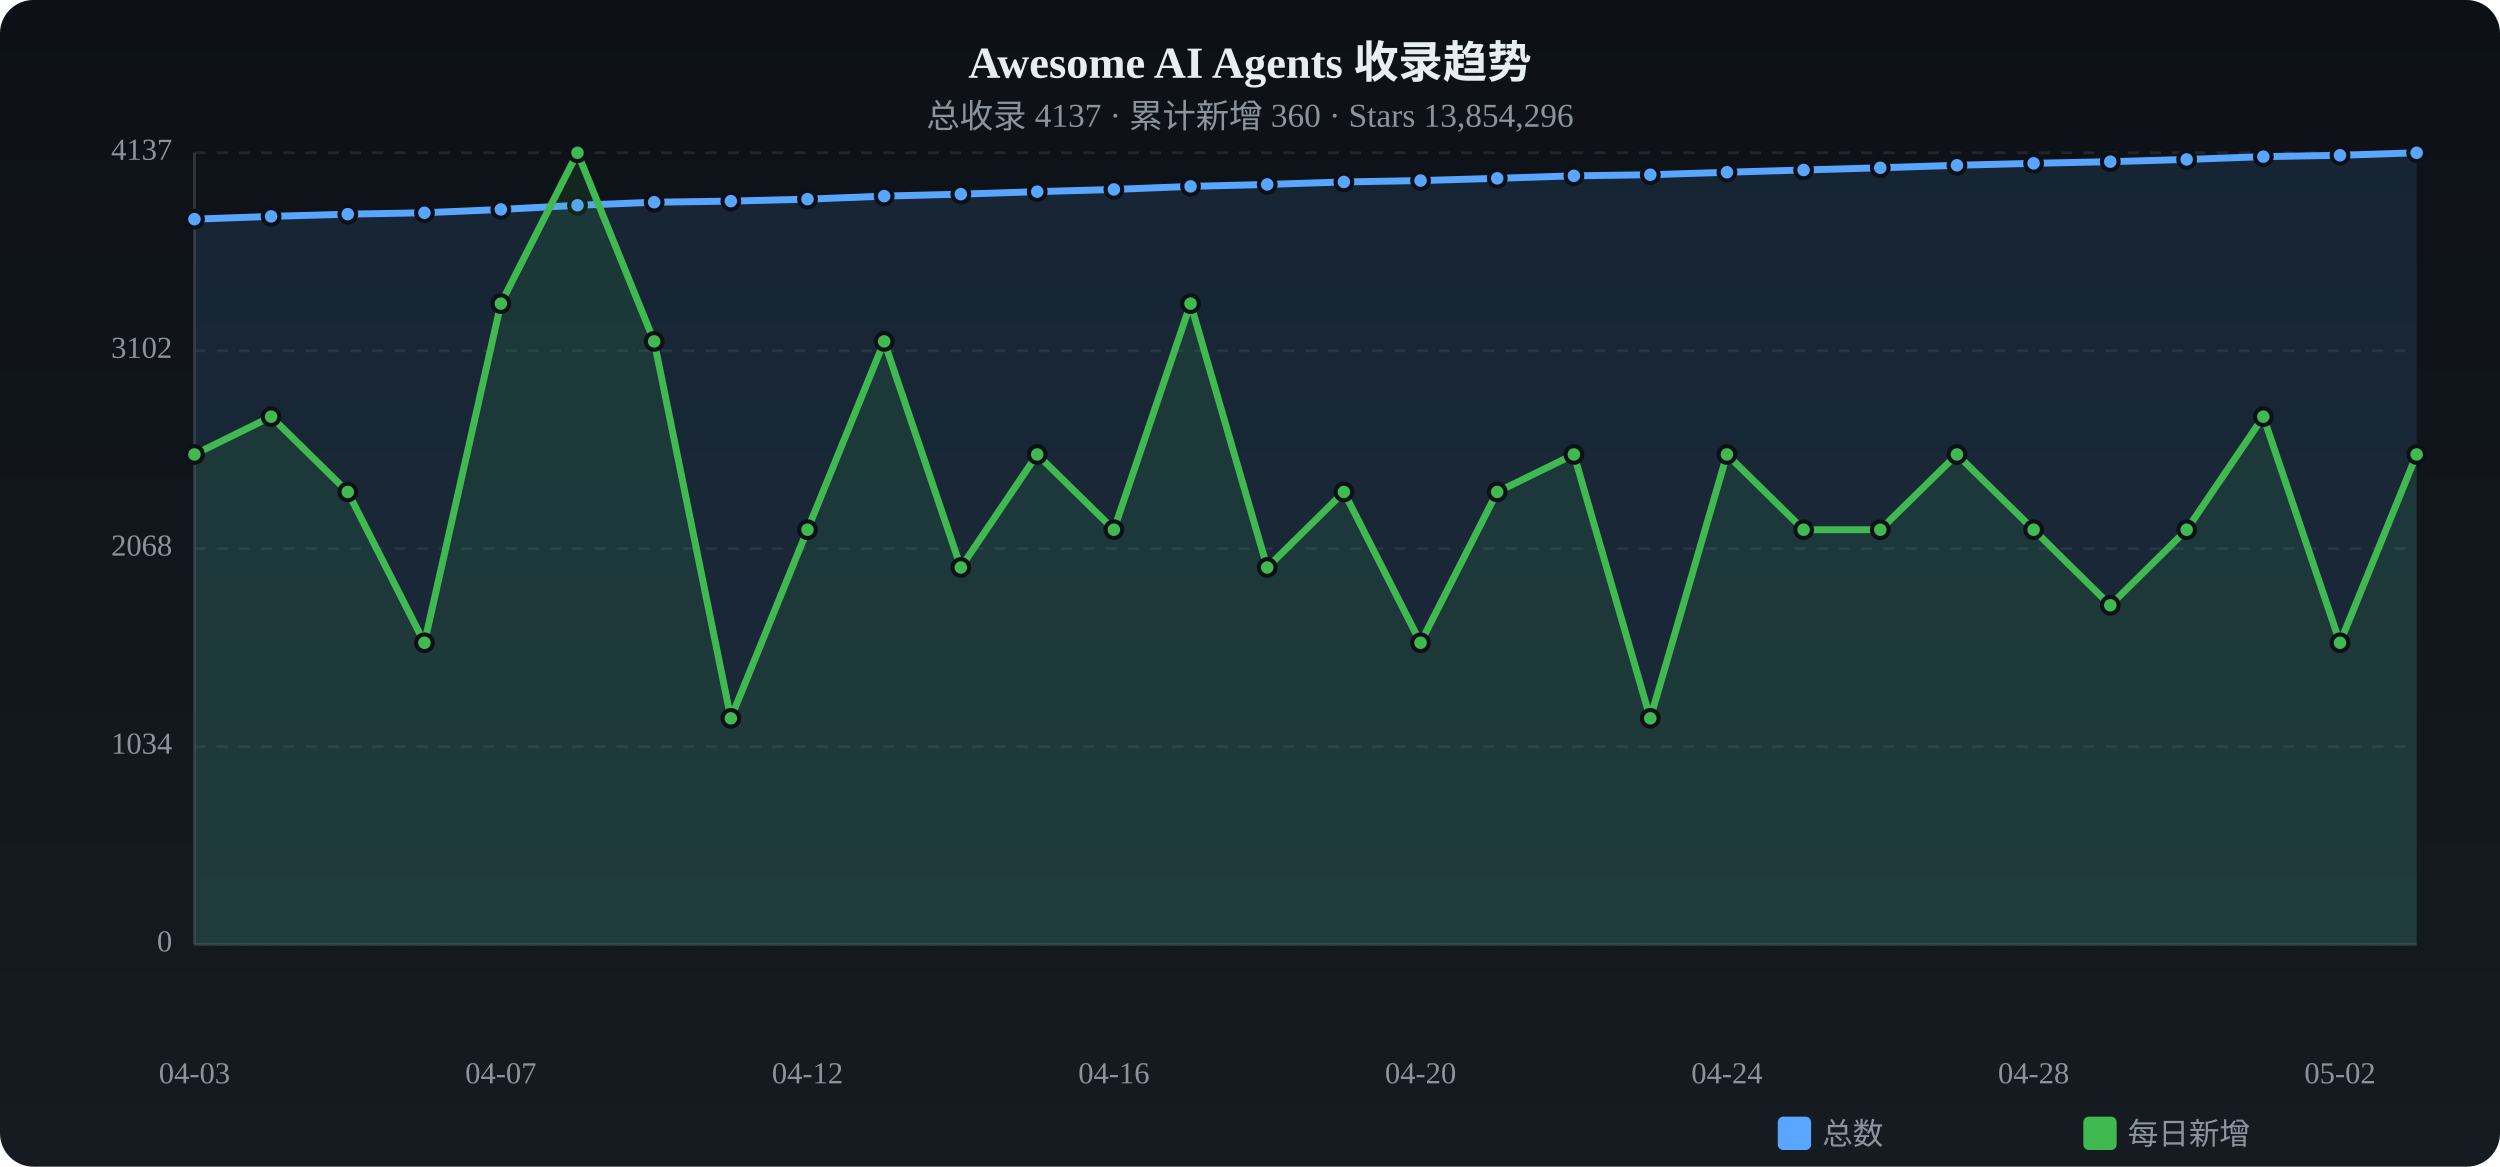
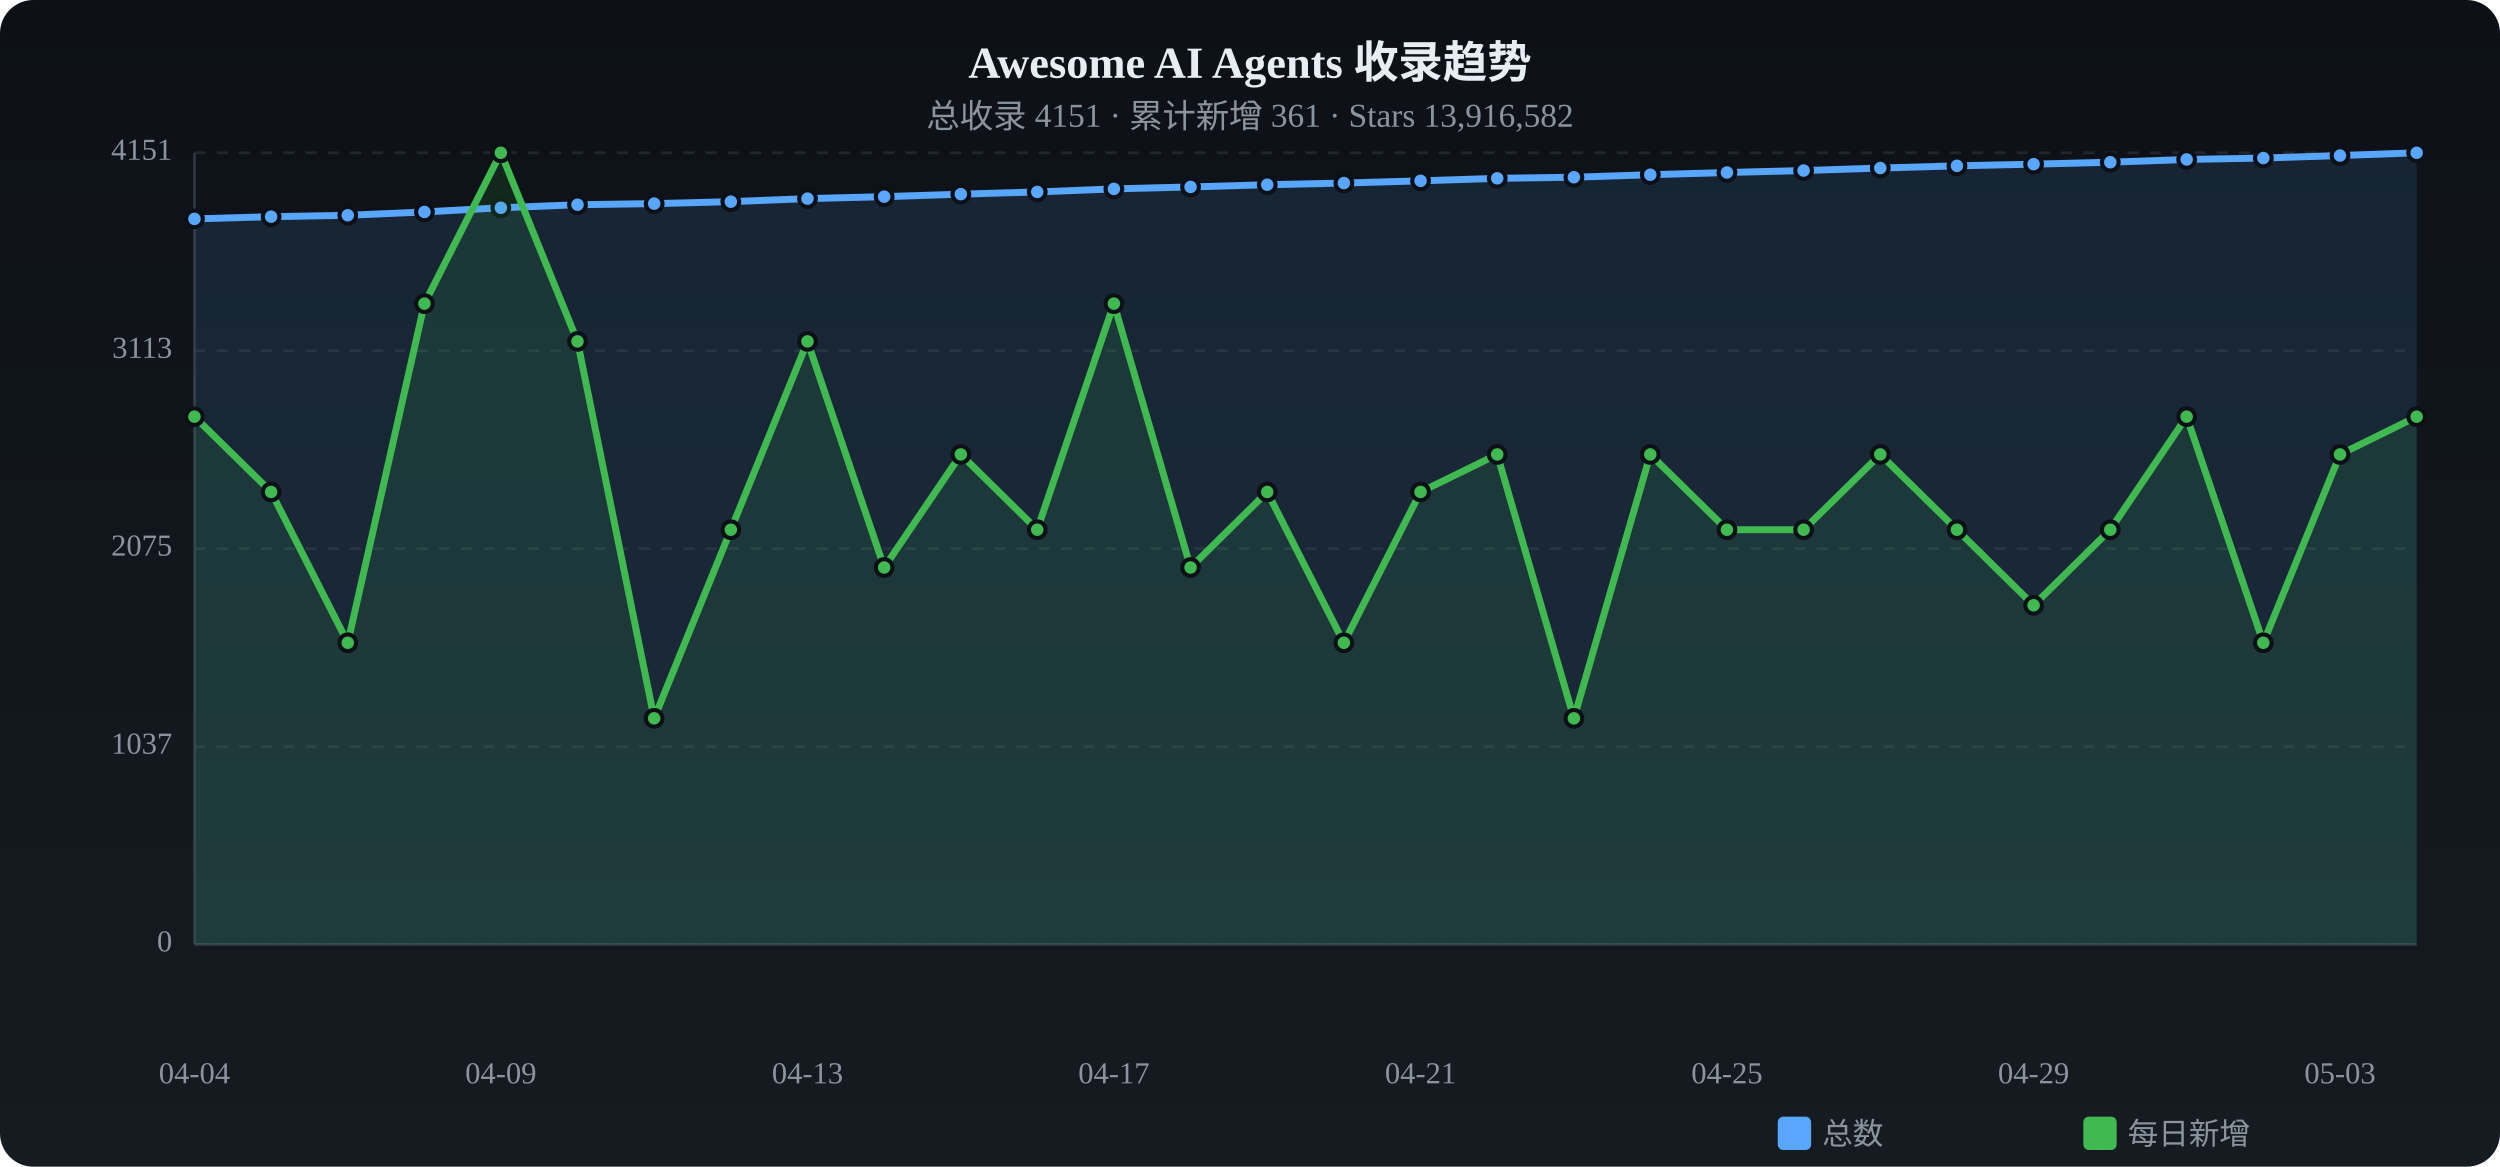
<svg xmlns="http://www.w3.org/2000/svg" viewBox="0 0 900 420" width="900" height="420">
  <defs>
    <linearGradient id="tbg" x1="0%" y1="0%" x2="0%" y2="100%">
      <stop offset="0%" stop-color="#0d1117" />
      <stop offset="100%" stop-color="#161b22" />
    </linearGradient>
  </defs>
  <rect width="900" height="420" rx="12" fill="url(#tbg)" />
  <text x="450.0" y="28" text-anchor="middle" fill="#e6edf3" font-size="16" font-weight="bold">Awesome AI Agents 收录趋势</text>
-   <text x="450.0" y="46" text-anchor="middle" fill="#8b949e" font-size="12">总收录 4137 · 累计新增 360 · Stars 13,854,296</text>
+   <text x="450.0" y="46" text-anchor="middle" fill="#8b949e" font-size="12">总收录 4151 · 累计新增 361 · Stars 13,916,582</text>
  <text x="62" y="340.0" text-anchor="end" fill="#8b949e" font-size="11" dominant-baseline="middle">0</text>
  <line x1="70" y1="340.0" x2="870" y2="340.0" stroke="#21262d" stroke-dasharray="4 4" />
-   <text x="62" y="268.8" text-anchor="end" fill="#8b949e" font-size="11" dominant-baseline="middle">1034</text>
+   <text x="62" y="268.8" text-anchor="end" fill="#8b949e" font-size="11" dominant-baseline="middle">1037</text>
  <line x1="70" y1="268.8" x2="870" y2="268.8" stroke="#21262d" stroke-dasharray="4 4" />
-   <text x="62" y="197.5" text-anchor="end" fill="#8b949e" font-size="11" dominant-baseline="middle">2068</text>
+   <text x="62" y="197.5" text-anchor="end" fill="#8b949e" font-size="11" dominant-baseline="middle">2075</text>
  <line x1="70" y1="197.5" x2="870" y2="197.5" stroke="#21262d" stroke-dasharray="4 4" />
-   <text x="62" y="126.3" text-anchor="end" fill="#8b949e" font-size="11" dominant-baseline="middle">3102</text>
+   <text x="62" y="126.3" text-anchor="end" fill="#8b949e" font-size="11" dominant-baseline="middle">3113</text>
  <line x1="70" y1="126.3" x2="870" y2="126.3" stroke="#21262d" stroke-dasharray="4 4" />
-   <text x="62" y="55.0" text-anchor="end" fill="#8b949e" font-size="11" dominant-baseline="middle">4137</text>
+   <text x="62" y="55.0" text-anchor="end" fill="#8b949e" font-size="11" dominant-baseline="middle">4151</text>
  <line x1="70" y1="55.0" x2="870" y2="55.0" stroke="#21262d" stroke-dasharray="4 4" />
  <line x1="70" y1="55" x2="70" y2="340" stroke="#30363d" />
  <line x1="70" y1="340" x2="870" y2="340" stroke="#30363d" />
-   <path d="M70.0,78.9 L97.6,77.9 L125.2,77.1 L152.8,76.6 L180.3,75.4 L207.9,73.9 L235.5,72.8 L263.1,72.4 L290.7,71.7 L318.3,70.6 L345.9,69.9 L373.4,69.0 L401.0,68.2 L428.6,67.1 L456.2,66.4 L483.8,65.5 L511.4,65.0 L539.0,64.2 L566.6,63.3 L594.1,62.9 L621.7,62.0 L649.3,61.2 L676.9,60.4 L704.5,59.5 L732.1,58.8 L759.7,58.2 L787.2,57.4 L814.8,56.4 L842.4,55.9 L870.0,55.0 L870.0,340 L70.0,340 Z" fill="#58a6ff" opacity="0.12" />
-   <polyline points="70.0,78.9 97.6,77.9 125.2,77.1 152.8,76.6 180.3,75.4 207.9,73.9 235.5,72.8 263.1,72.4 290.7,71.7 318.3,70.6 345.9,69.9 373.4,69.0 401.0,68.2 428.6,67.1 456.2,66.4 483.8,65.5 511.4,65.0 539.0,64.2 566.6,63.3 594.1,62.9 621.7,62.0 649.3,61.2 676.9,60.4 704.5,59.5 732.1,58.8 759.7,58.2 787.2,57.4 814.8,56.4 842.4,55.9 870.0,55.0" fill="none" stroke="#58a6ff" stroke-width="2.5" stroke-linecap="round" stroke-linejoin="round" />
-   <circle cx="70.0" cy="78.9" r="3" fill="#58a6ff" stroke="#0d1117" stroke-width="1.5" />
-   <circle cx="97.6" cy="77.9" r="3" fill="#58a6ff" stroke="#0d1117" stroke-width="1.5" />
-   <circle cx="125.2" cy="77.1" r="3" fill="#58a6ff" stroke="#0d1117" stroke-width="1.5" />
-   <circle cx="152.8" cy="76.6" r="3" fill="#58a6ff" stroke="#0d1117" stroke-width="1.5" />
-   <circle cx="180.3" cy="75.4" r="3" fill="#58a6ff" stroke="#0d1117" stroke-width="1.5" />
-   <circle cx="207.9" cy="73.9" r="3" fill="#58a6ff" stroke="#0d1117" stroke-width="1.5" />
-   <circle cx="235.5" cy="72.8" r="3" fill="#58a6ff" stroke="#0d1117" stroke-width="1.5" />
-   <circle cx="263.1" cy="72.4" r="3" fill="#58a6ff" stroke="#0d1117" stroke-width="1.5" />
-   <circle cx="290.7" cy="71.7" r="3" fill="#58a6ff" stroke="#0d1117" stroke-width="1.5" />
-   <circle cx="318.3" cy="70.6" r="3" fill="#58a6ff" stroke="#0d1117" stroke-width="1.5" />
+   <path d="M70.0,78.8 L97.6,78.0 L125.2,77.5 L152.8,76.3 L180.3,74.8 L207.9,73.7 L235.5,73.3 L263.1,72.6 L290.7,71.5 L318.3,70.8 L345.9,69.9 L373.4,69.1 L401.0,68.0 L428.6,67.3 L456.2,66.5 L483.8,65.9 L511.4,65.1 L539.0,64.2 L566.6,63.8 L594.1,62.9 L621.7,62.1 L649.3,61.4 L676.9,60.5 L704.5,59.7 L732.1,59.1 L759.7,58.4 L787.2,57.4 L814.8,56.9 L842.4,56.0 L870.0,55.0 L870.0,340 L70.0,340 Z" fill="#58a6ff" opacity="0.12" />
+   <polyline points="70.0,78.8 97.6,78.0 125.2,77.5 152.8,76.3 180.3,74.8 207.9,73.7 235.5,73.3 263.1,72.6 290.7,71.5 318.3,70.8 345.9,69.9 373.4,69.1 401.0,68.0 428.6,67.3 456.2,66.5 483.8,65.9 511.4,65.1 539.0,64.2 566.6,63.8 594.1,62.9 621.7,62.1 649.3,61.4 676.9,60.5 704.5,59.7 732.1,59.1 759.7,58.4 787.2,57.4 814.8,56.9 842.4,56.0 870.0,55.0" fill="none" stroke="#58a6ff" stroke-width="2.5" stroke-linecap="round" stroke-linejoin="round" />
+   <circle cx="70.0" cy="78.8" r="3" fill="#58a6ff" stroke="#0d1117" stroke-width="1.5" />
+   <circle cx="97.6" cy="78.0" r="3" fill="#58a6ff" stroke="#0d1117" stroke-width="1.5" />
+   <circle cx="125.2" cy="77.5" r="3" fill="#58a6ff" stroke="#0d1117" stroke-width="1.5" />
+   <circle cx="152.8" cy="76.3" r="3" fill="#58a6ff" stroke="#0d1117" stroke-width="1.5" />
+   <circle cx="180.3" cy="74.8" r="3" fill="#58a6ff" stroke="#0d1117" stroke-width="1.5" />
+   <circle cx="207.9" cy="73.7" r="3" fill="#58a6ff" stroke="#0d1117" stroke-width="1.5" />
+   <circle cx="235.5" cy="73.3" r="3" fill="#58a6ff" stroke="#0d1117" stroke-width="1.5" />
+   <circle cx="263.1" cy="72.6" r="3" fill="#58a6ff" stroke="#0d1117" stroke-width="1.5" />
+   <circle cx="290.7" cy="71.5" r="3" fill="#58a6ff" stroke="#0d1117" stroke-width="1.5" />
+   <circle cx="318.3" cy="70.8" r="3" fill="#58a6ff" stroke="#0d1117" stroke-width="1.5" />
  <circle cx="345.9" cy="69.9" r="3" fill="#58a6ff" stroke="#0d1117" stroke-width="1.5" />
-   <circle cx="373.4" cy="69.0" r="3" fill="#58a6ff" stroke="#0d1117" stroke-width="1.5" />
-   <circle cx="401.0" cy="68.2" r="3" fill="#58a6ff" stroke="#0d1117" stroke-width="1.5" />
-   <circle cx="428.6" cy="67.1" r="3" fill="#58a6ff" stroke="#0d1117" stroke-width="1.5" />
-   <circle cx="456.2" cy="66.4" r="3" fill="#58a6ff" stroke="#0d1117" stroke-width="1.5" />
-   <circle cx="483.8" cy="65.5" r="3" fill="#58a6ff" stroke="#0d1117" stroke-width="1.5" />
-   <circle cx="511.4" cy="65.0" r="3" fill="#58a6ff" stroke="#0d1117" stroke-width="1.5" />
+   <circle cx="373.4" cy="69.1" r="3" fill="#58a6ff" stroke="#0d1117" stroke-width="1.5" />
+   <circle cx="401.0" cy="68.0" r="3" fill="#58a6ff" stroke="#0d1117" stroke-width="1.5" />
+   <circle cx="428.6" cy="67.3" r="3" fill="#58a6ff" stroke="#0d1117" stroke-width="1.5" />
+   <circle cx="456.2" cy="66.5" r="3" fill="#58a6ff" stroke="#0d1117" stroke-width="1.5" />
+   <circle cx="483.8" cy="65.9" r="3" fill="#58a6ff" stroke="#0d1117" stroke-width="1.5" />
+   <circle cx="511.4" cy="65.1" r="3" fill="#58a6ff" stroke="#0d1117" stroke-width="1.5" />
  <circle cx="539.0" cy="64.2" r="3" fill="#58a6ff" stroke="#0d1117" stroke-width="1.5" />
-   <circle cx="566.6" cy="63.3" r="3" fill="#58a6ff" stroke="#0d1117" stroke-width="1.5" />
+   <circle cx="566.6" cy="63.8" r="3" fill="#58a6ff" stroke="#0d1117" stroke-width="1.5" />
  <circle cx="594.1" cy="62.9" r="3" fill="#58a6ff" stroke="#0d1117" stroke-width="1.5" />
-   <circle cx="621.7" cy="62.0" r="3" fill="#58a6ff" stroke="#0d1117" stroke-width="1.5" />
-   <circle cx="649.3" cy="61.2" r="3" fill="#58a6ff" stroke="#0d1117" stroke-width="1.5" />
-   <circle cx="676.9" cy="60.4" r="3" fill="#58a6ff" stroke="#0d1117" stroke-width="1.5" />
-   <circle cx="704.5" cy="59.5" r="3" fill="#58a6ff" stroke="#0d1117" stroke-width="1.5" />
-   <circle cx="732.1" cy="58.8" r="3" fill="#58a6ff" stroke="#0d1117" stroke-width="1.5" />
-   <circle cx="759.7" cy="58.2" r="3" fill="#58a6ff" stroke="#0d1117" stroke-width="1.5" />
+   <circle cx="621.7" cy="62.1" r="3" fill="#58a6ff" stroke="#0d1117" stroke-width="1.5" />
+   <circle cx="649.3" cy="61.4" r="3" fill="#58a6ff" stroke="#0d1117" stroke-width="1.5" />
+   <circle cx="676.9" cy="60.5" r="3" fill="#58a6ff" stroke="#0d1117" stroke-width="1.5" />
+   <circle cx="704.5" cy="59.7" r="3" fill="#58a6ff" stroke="#0d1117" stroke-width="1.5" />
+   <circle cx="732.1" cy="59.1" r="3" fill="#58a6ff" stroke="#0d1117" stroke-width="1.5" />
+   <circle cx="759.7" cy="58.4" r="3" fill="#58a6ff" stroke="#0d1117" stroke-width="1.5" />
  <circle cx="787.2" cy="57.4" r="3" fill="#58a6ff" stroke="#0d1117" stroke-width="1.5" />
-   <circle cx="814.8" cy="56.4" r="3" fill="#58a6ff" stroke="#0d1117" stroke-width="1.5" />
-   <circle cx="842.4" cy="55.9" r="3" fill="#58a6ff" stroke="#0d1117" stroke-width="1.5" />
+   <circle cx="814.8" cy="56.9" r="3" fill="#58a6ff" stroke="#0d1117" stroke-width="1.5" />
+   <circle cx="842.4" cy="56.0" r="3" fill="#58a6ff" stroke="#0d1117" stroke-width="1.5" />
  <circle cx="870.0" cy="55.0" r="3" fill="#58a6ff" stroke="#0d1117" stroke-width="1.5" />
-   <path d="M70.0,163.6 L97.6,150.0 L125.2,177.1 L152.8,231.4 L180.3,109.3 L207.9,55.0 L235.5,122.9 L263.1,258.6 L290.7,190.7 L318.3,122.9 L345.9,204.3 L373.4,163.6 L401.0,190.7 L428.6,109.3 L456.2,204.3 L483.8,177.1 L511.4,231.4 L539.0,177.1 L566.6,163.6 L594.1,258.6 L621.7,163.6 L649.3,190.7 L676.9,190.7 L704.5,163.6 L732.1,190.7 L759.7,217.9 L787.2,190.7 L814.8,150.0 L842.4,231.4 L870.0,163.6 L870.0,340 L70.0,340 Z" fill="#3fb950" opacity="0.12" />
-   <polyline points="70.0,163.6 97.6,150.0 125.2,177.1 152.8,231.4 180.3,109.3 207.9,55.0 235.5,122.9 263.1,258.6 290.7,190.7 318.3,122.9 345.9,204.3 373.4,163.6 401.0,190.7 428.6,109.3 456.2,204.3 483.8,177.1 511.4,231.4 539.0,177.1 566.6,163.6 594.1,258.6 621.7,163.6 649.3,190.7 676.9,190.7 704.5,163.6 732.1,190.7 759.7,217.9 787.2,190.7 814.8,150.0 842.4,231.4 870.0,163.6" fill="none" stroke="#3fb950" stroke-width="2.5" stroke-linecap="round" stroke-linejoin="round" />
-   <circle cx="70.0" cy="163.6" r="3" fill="#3fb950" stroke="#0d1117" stroke-width="1.5" />
-   <circle cx="97.6" cy="150.0" r="3" fill="#3fb950" stroke="#0d1117" stroke-width="1.5" />
-   <circle cx="125.2" cy="177.1" r="3" fill="#3fb950" stroke="#0d1117" stroke-width="1.5" />
-   <circle cx="152.8" cy="231.4" r="3" fill="#3fb950" stroke="#0d1117" stroke-width="1.5" />
-   <circle cx="180.3" cy="109.3" r="3" fill="#3fb950" stroke="#0d1117" stroke-width="1.5" />
-   <circle cx="207.9" cy="55.0" r="3" fill="#3fb950" stroke="#0d1117" stroke-width="1.5" />
-   <circle cx="235.5" cy="122.9" r="3" fill="#3fb950" stroke="#0d1117" stroke-width="1.5" />
-   <circle cx="263.1" cy="258.6" r="3" fill="#3fb950" stroke="#0d1117" stroke-width="1.5" />
-   <circle cx="290.7" cy="190.7" r="3" fill="#3fb950" stroke="#0d1117" stroke-width="1.5" />
-   <circle cx="318.3" cy="122.9" r="3" fill="#3fb950" stroke="#0d1117" stroke-width="1.5" />
-   <circle cx="345.9" cy="204.3" r="3" fill="#3fb950" stroke="#0d1117" stroke-width="1.5" />
-   <circle cx="373.4" cy="163.6" r="3" fill="#3fb950" stroke="#0d1117" stroke-width="1.5" />
-   <circle cx="401.0" cy="190.7" r="3" fill="#3fb950" stroke="#0d1117" stroke-width="1.5" />
-   <circle cx="428.6" cy="109.3" r="3" fill="#3fb950" stroke="#0d1117" stroke-width="1.5" />
-   <circle cx="456.2" cy="204.3" r="3" fill="#3fb950" stroke="#0d1117" stroke-width="1.5" />
-   <circle cx="483.8" cy="177.1" r="3" fill="#3fb950" stroke="#0d1117" stroke-width="1.5" />
-   <circle cx="511.4" cy="231.4" r="3" fill="#3fb950" stroke="#0d1117" stroke-width="1.5" />
-   <circle cx="539.0" cy="177.1" r="3" fill="#3fb950" stroke="#0d1117" stroke-width="1.5" />
-   <circle cx="566.6" cy="163.6" r="3" fill="#3fb950" stroke="#0d1117" stroke-width="1.5" />
-   <circle cx="594.1" cy="258.6" r="3" fill="#3fb950" stroke="#0d1117" stroke-width="1.5" />
-   <circle cx="621.7" cy="163.6" r="3" fill="#3fb950" stroke="#0d1117" stroke-width="1.5" />
+   <path d="M70.0,150.0 L97.6,177.1 L125.2,231.4 L152.8,109.3 L180.3,55.0 L207.9,122.9 L235.5,258.6 L263.1,190.7 L290.7,122.9 L318.3,204.3 L345.9,163.6 L373.4,190.7 L401.0,109.3 L428.6,204.3 L456.2,177.1 L483.8,231.4 L511.4,177.1 L539.0,163.6 L566.6,258.6 L594.1,163.6 L621.7,190.7 L649.3,190.7 L676.9,163.6 L704.5,190.7 L732.1,217.9 L759.7,190.7 L787.2,150.0 L814.8,231.4 L842.4,163.6 L870.0,150.0 L870.0,340 L70.0,340 Z" fill="#3fb950" opacity="0.12" />
+   <polyline points="70.0,150.0 97.6,177.1 125.2,231.4 152.8,109.3 180.3,55.0 207.9,122.9 235.5,258.6 263.1,190.7 290.7,122.9 318.3,204.3 345.9,163.6 373.4,190.7 401.0,109.3 428.6,204.3 456.2,177.1 483.8,231.4 511.4,177.1 539.0,163.6 566.6,258.6 594.1,163.6 621.7,190.7 649.3,190.7 676.9,163.6 704.5,190.7 732.1,217.9 759.7,190.7 787.2,150.0 814.8,231.4 842.4,163.6 870.0,150.0" fill="none" stroke="#3fb950" stroke-width="2.5" stroke-linecap="round" stroke-linejoin="round" />
+   <circle cx="70.0" cy="150.0" r="3" fill="#3fb950" stroke="#0d1117" stroke-width="1.5" />
+   <circle cx="97.6" cy="177.1" r="3" fill="#3fb950" stroke="#0d1117" stroke-width="1.5" />
+   <circle cx="125.2" cy="231.4" r="3" fill="#3fb950" stroke="#0d1117" stroke-width="1.5" />
+   <circle cx="152.8" cy="109.3" r="3" fill="#3fb950" stroke="#0d1117" stroke-width="1.5" />
+   <circle cx="180.3" cy="55.0" r="3" fill="#3fb950" stroke="#0d1117" stroke-width="1.5" />
+   <circle cx="207.9" cy="122.9" r="3" fill="#3fb950" stroke="#0d1117" stroke-width="1.5" />
+   <circle cx="235.5" cy="258.6" r="3" fill="#3fb950" stroke="#0d1117" stroke-width="1.5" />
+   <circle cx="263.1" cy="190.7" r="3" fill="#3fb950" stroke="#0d1117" stroke-width="1.5" />
+   <circle cx="290.7" cy="122.9" r="3" fill="#3fb950" stroke="#0d1117" stroke-width="1.5" />
+   <circle cx="318.3" cy="204.3" r="3" fill="#3fb950" stroke="#0d1117" stroke-width="1.5" />
+   <circle cx="345.9" cy="163.6" r="3" fill="#3fb950" stroke="#0d1117" stroke-width="1.5" />
+   <circle cx="373.4" cy="190.7" r="3" fill="#3fb950" stroke="#0d1117" stroke-width="1.5" />
+   <circle cx="401.0" cy="109.3" r="3" fill="#3fb950" stroke="#0d1117" stroke-width="1.5" />
+   <circle cx="428.6" cy="204.3" r="3" fill="#3fb950" stroke="#0d1117" stroke-width="1.5" />
+   <circle cx="456.2" cy="177.1" r="3" fill="#3fb950" stroke="#0d1117" stroke-width="1.5" />
+   <circle cx="483.8" cy="231.4" r="3" fill="#3fb950" stroke="#0d1117" stroke-width="1.5" />
+   <circle cx="511.4" cy="177.1" r="3" fill="#3fb950" stroke="#0d1117" stroke-width="1.5" />
+   <circle cx="539.0" cy="163.6" r="3" fill="#3fb950" stroke="#0d1117" stroke-width="1.5" />
+   <circle cx="566.6" cy="258.6" r="3" fill="#3fb950" stroke="#0d1117" stroke-width="1.5" />
+   <circle cx="594.1" cy="163.6" r="3" fill="#3fb950" stroke="#0d1117" stroke-width="1.5" />
+   <circle cx="621.7" cy="190.7" r="3" fill="#3fb950" stroke="#0d1117" stroke-width="1.5" />
  <circle cx="649.3" cy="190.7" r="3" fill="#3fb950" stroke="#0d1117" stroke-width="1.5" />
-   <circle cx="676.9" cy="190.7" r="3" fill="#3fb950" stroke="#0d1117" stroke-width="1.5" />
-   <circle cx="704.5" cy="163.6" r="3" fill="#3fb950" stroke="#0d1117" stroke-width="1.5" />
-   <circle cx="732.1" cy="190.7" r="3" fill="#3fb950" stroke="#0d1117" stroke-width="1.5" />
-   <circle cx="759.7" cy="217.9" r="3" fill="#3fb950" stroke="#0d1117" stroke-width="1.5" />
-   <circle cx="787.2" cy="190.7" r="3" fill="#3fb950" stroke="#0d1117" stroke-width="1.5" />
-   <circle cx="814.8" cy="150.0" r="3" fill="#3fb950" stroke="#0d1117" stroke-width="1.5" />
-   <circle cx="842.4" cy="231.4" r="3" fill="#3fb950" stroke="#0d1117" stroke-width="1.5" />
-   <circle cx="870.0" cy="163.6" r="3" fill="#3fb950" stroke="#0d1117" stroke-width="1.5" />
-   <text x="70.0" y="390" text-anchor="middle" fill="#8b949e" font-size="11">04-03</text>
-   <text x="180.3" y="390" text-anchor="middle" fill="#8b949e" font-size="11">04-07</text>
-   <text x="290.7" y="390" text-anchor="middle" fill="#8b949e" font-size="11">04-12</text>
-   <text x="401.0" y="390" text-anchor="middle" fill="#8b949e" font-size="11">04-16</text>
-   <text x="511.4" y="390" text-anchor="middle" fill="#8b949e" font-size="11">04-20</text>
-   <text x="621.7" y="390" text-anchor="middle" fill="#8b949e" font-size="11">04-24</text>
-   <text x="732.1" y="390" text-anchor="middle" fill="#8b949e" font-size="11">04-28</text>
-   <text x="842.4" y="390" text-anchor="middle" fill="#8b949e" font-size="11">05-02</text>
+   <circle cx="676.9" cy="163.6" r="3" fill="#3fb950" stroke="#0d1117" stroke-width="1.5" />
+   <circle cx="704.5" cy="190.7" r="3" fill="#3fb950" stroke="#0d1117" stroke-width="1.5" />
+   <circle cx="732.1" cy="217.9" r="3" fill="#3fb950" stroke="#0d1117" stroke-width="1.5" />
+   <circle cx="759.7" cy="190.7" r="3" fill="#3fb950" stroke="#0d1117" stroke-width="1.5" />
+   <circle cx="787.2" cy="150.0" r="3" fill="#3fb950" stroke="#0d1117" stroke-width="1.5" />
+   <circle cx="814.8" cy="231.4" r="3" fill="#3fb950" stroke="#0d1117" stroke-width="1.5" />
+   <circle cx="842.4" cy="163.6" r="3" fill="#3fb950" stroke="#0d1117" stroke-width="1.5" />
+   <circle cx="870.0" cy="150.0" r="3" fill="#3fb950" stroke="#0d1117" stroke-width="1.5" />
+   <text x="70.0" y="390" text-anchor="middle" fill="#8b949e" font-size="11">04-04</text>
+   <text x="180.3" y="390" text-anchor="middle" fill="#8b949e" font-size="11">04-09</text>
+   <text x="290.7" y="390" text-anchor="middle" fill="#8b949e" font-size="11">04-13</text>
+   <text x="401.0" y="390" text-anchor="middle" fill="#8b949e" font-size="11">04-17</text>
+   <text x="511.4" y="390" text-anchor="middle" fill="#8b949e" font-size="11">04-21</text>
+   <text x="621.7" y="390" text-anchor="middle" fill="#8b949e" font-size="11">04-25</text>
+   <text x="732.1" y="390" text-anchor="middle" fill="#8b949e" font-size="11">04-29</text>
+   <text x="842.4" y="390" text-anchor="middle" fill="#8b949e" font-size="11">05-03</text>
  <rect x="640" y="402" width="12" height="12" rx="2" fill="#58a6ff" />
  <text x="656" y="412" fill="#8b949e" font-size="11">总数</text>
  <rect x="750" y="402" width="12" height="12" rx="2" fill="#3fb950" />
  <text x="766" y="412" fill="#8b949e" font-size="11">每日新增</text>
</svg>
